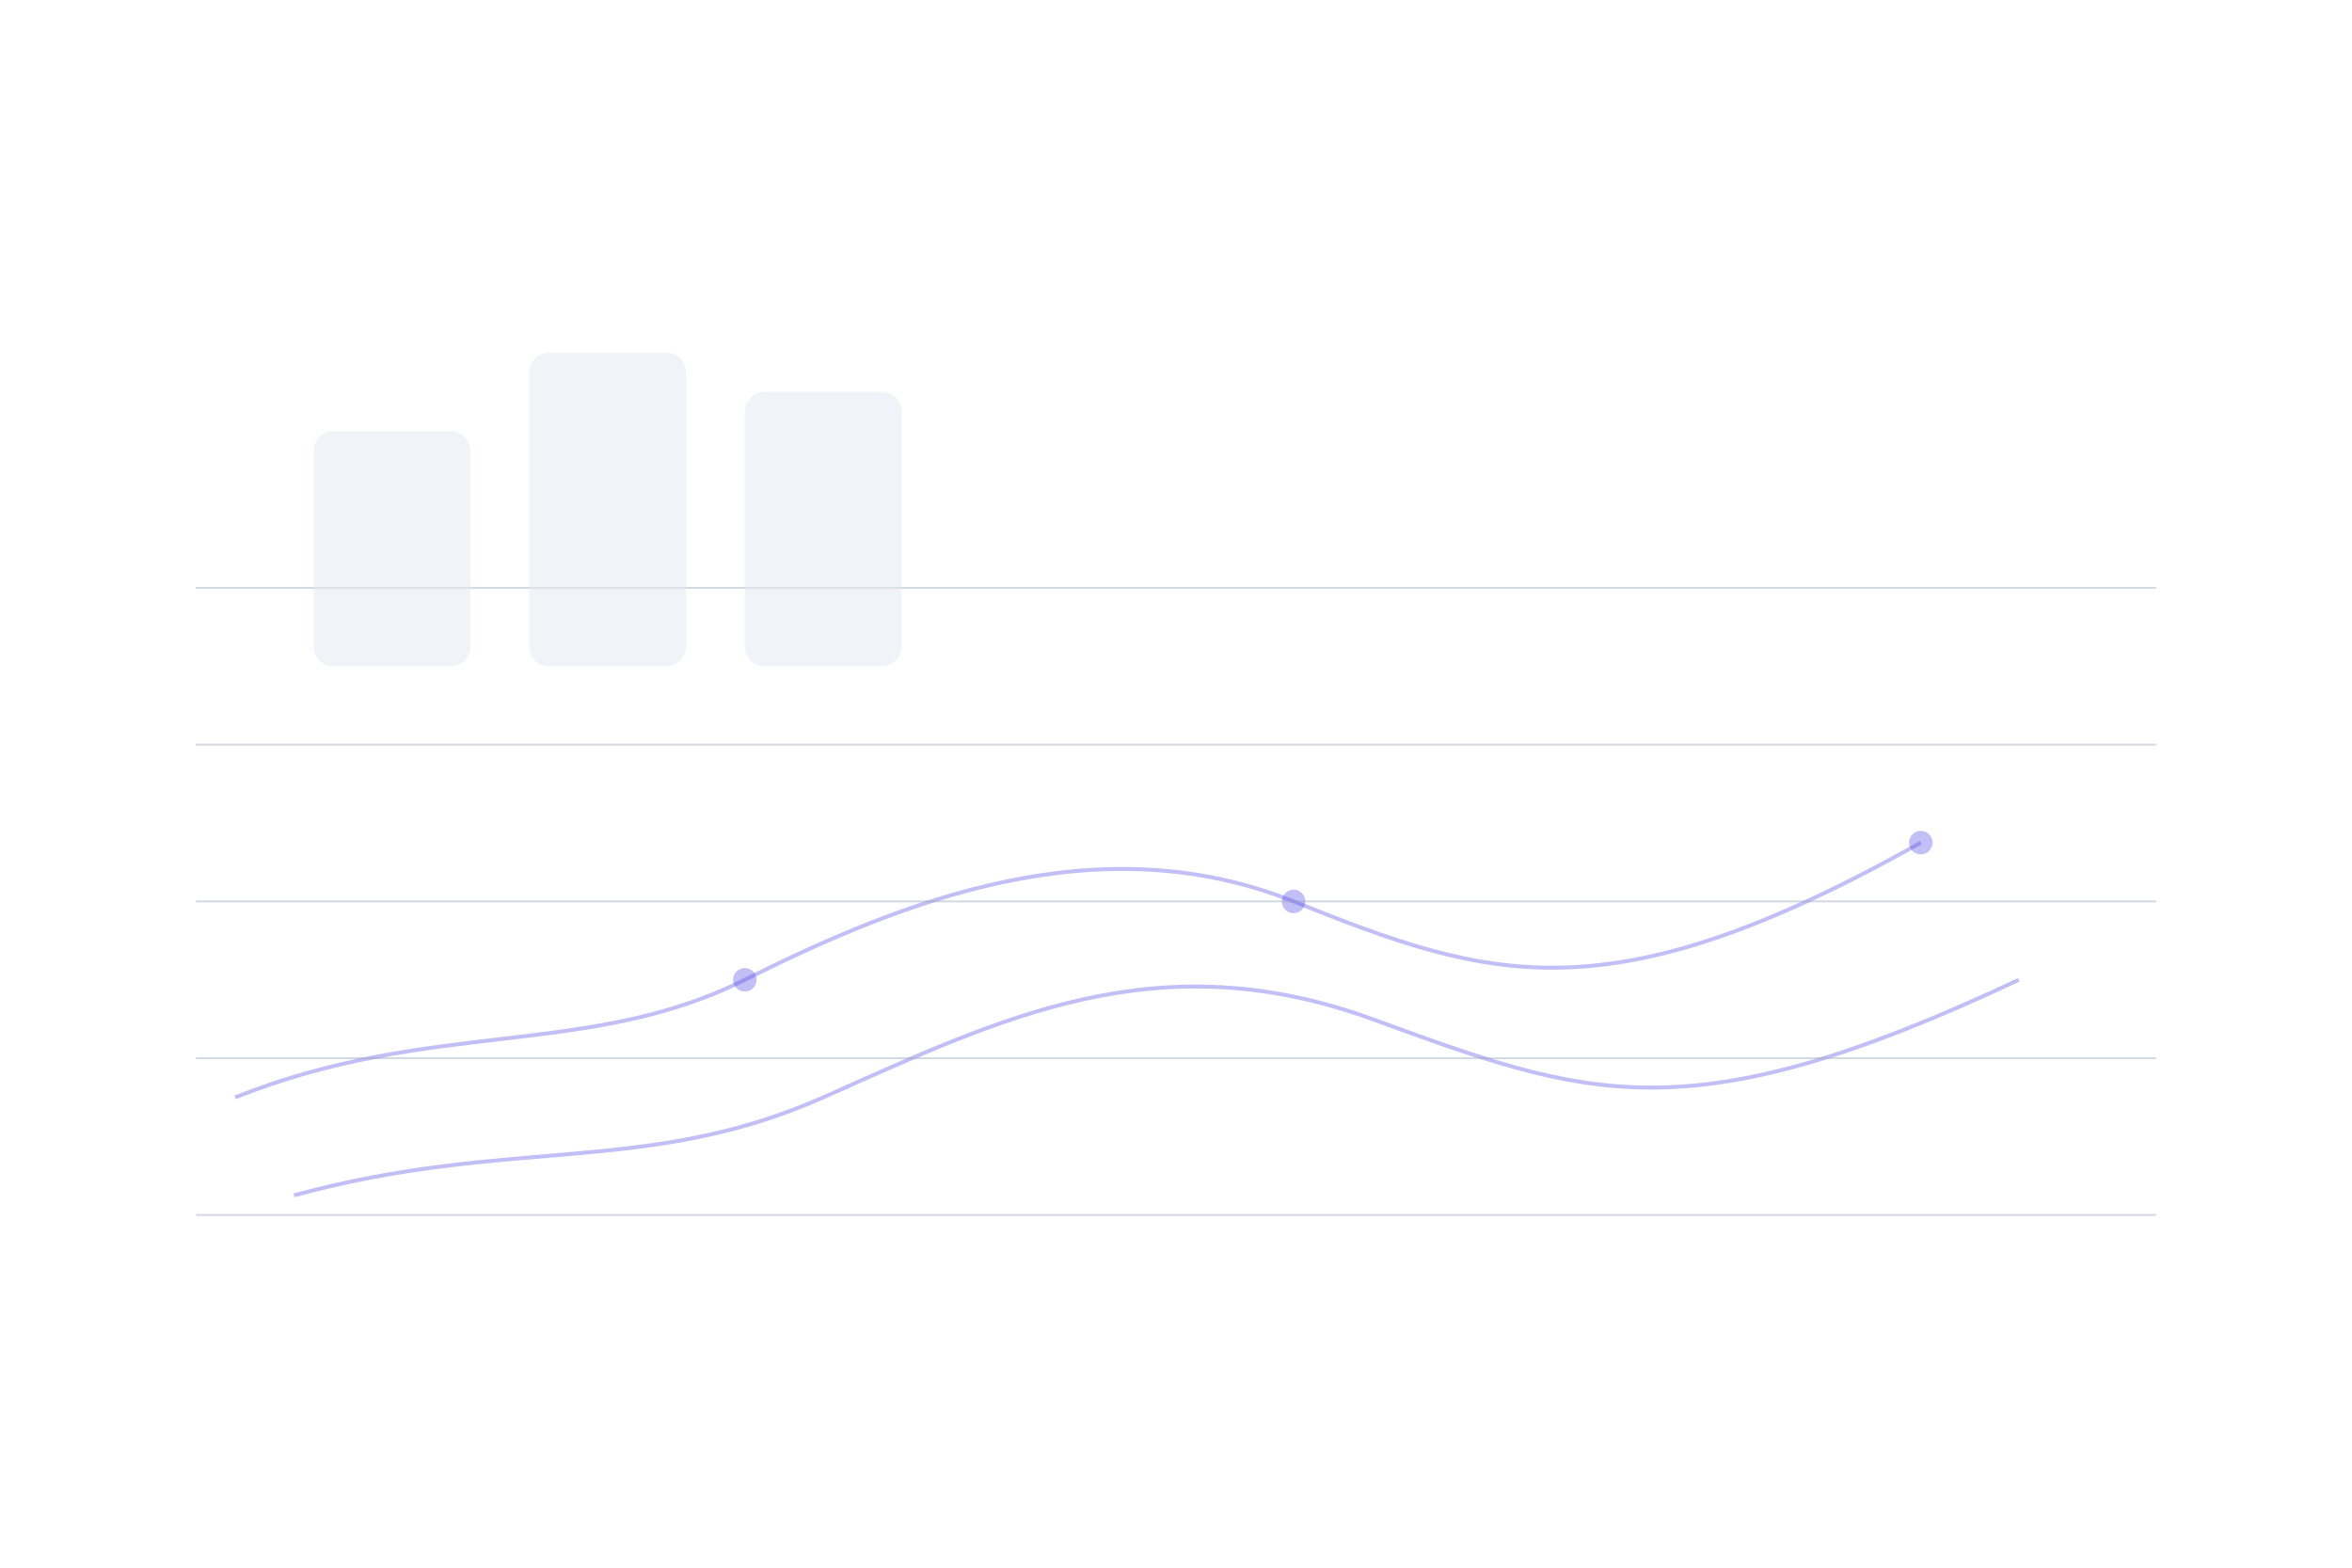
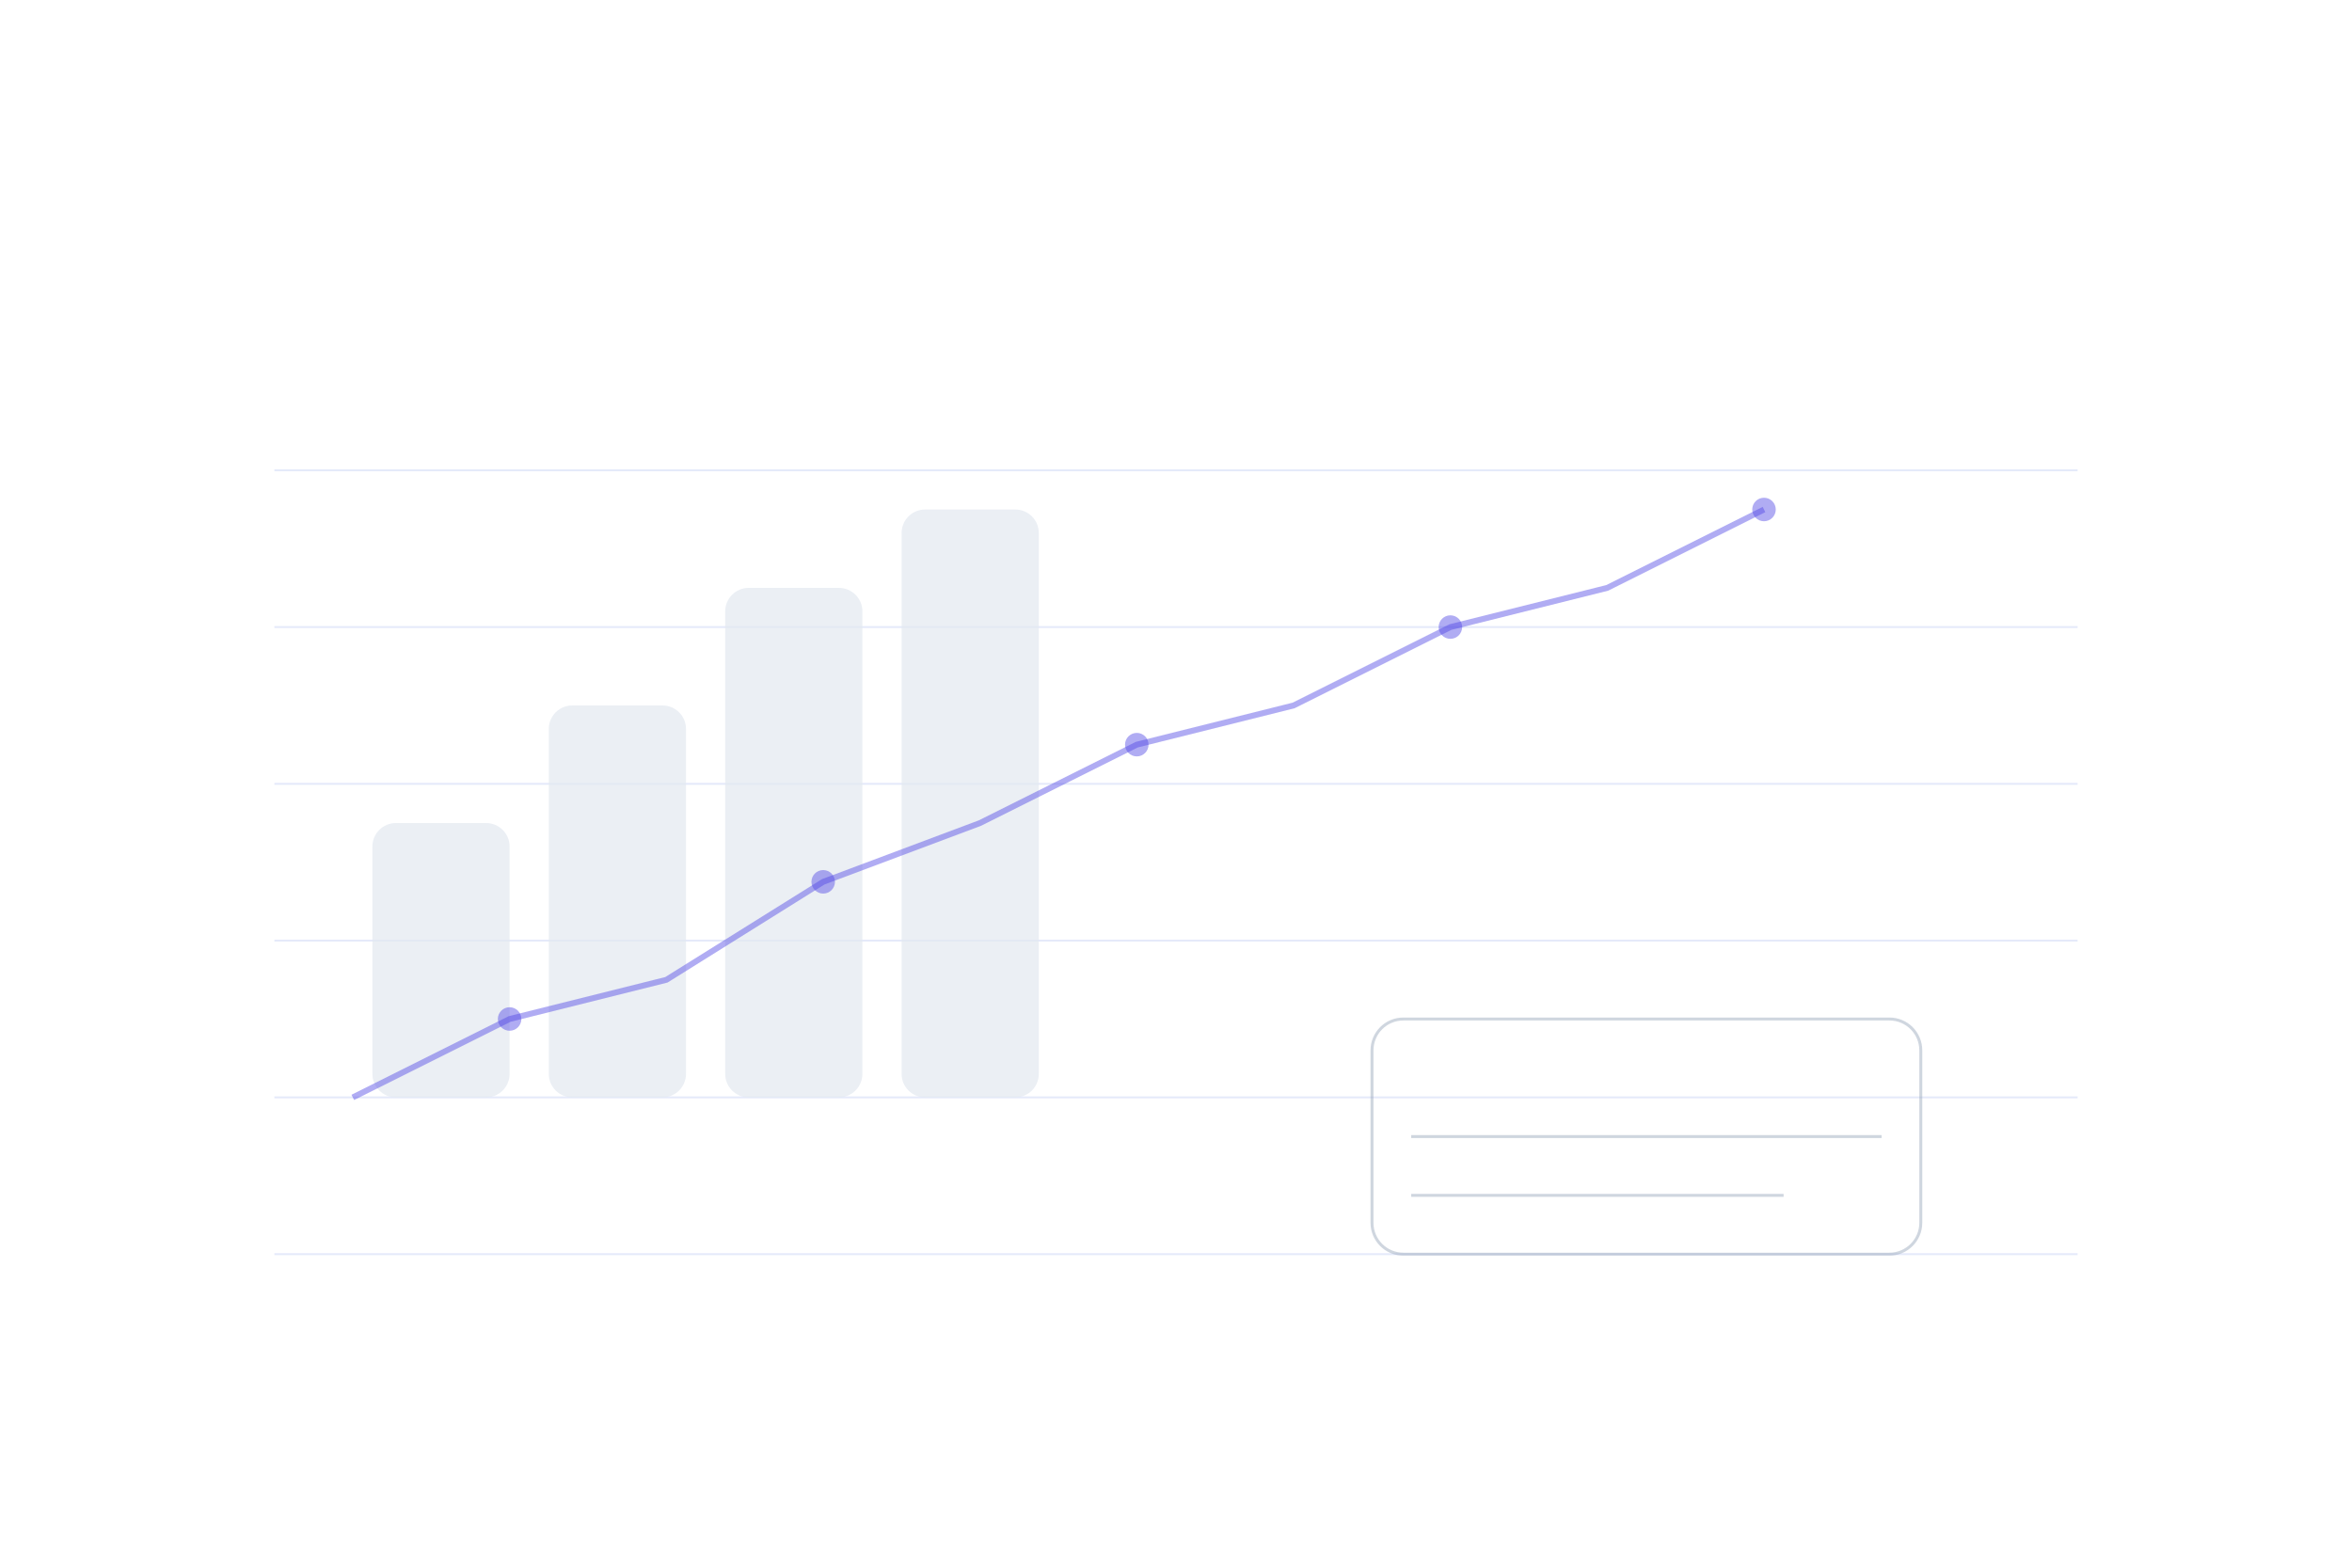
<svg xmlns="http://www.w3.org/2000/svg" width="1200" height="800" viewBox="0 0 1200 800">
  <rect width="1200" height="800" fill="none" />
-   <g fill="none" stroke="#4F46E5" stroke-width="2" opacity="0.35">
-     <path d="M120 560 C 220 520, 300 540, 380 500 S 560 420, 660 460 820 520, 980 430" />
-     <path d="M150 610 C 260 580, 330 600, 420 560 S 590 480, 700 520 860 580, 1030 500" />
+   <g fill="none" stroke="#CBD5F5" stroke-width="1" opacity="0.5">
+     <path d="M140 240 H 1060" />
+     <path d="M140 320 H 1060" />
+     <path d="M140 400 H 1060" />
+     <path d="M140 480 H 1060" />
+     <path d="M140 560 H 1060" />
+     <path d="M140 640 H 1060" />
  </g>
-   <g fill="#4F46E5" opacity="0.35">
-     <circle cx="380" cy="500" r="6" />
-     <circle cx="660" cy="460" r="6" />
-     <circle cx="980" cy="430" r="6" />
+   <g fill="#E2E8F0" opacity="0.7">
+     <rect x="190" y="420" width="70" height="140" rx="12" />
+     <rect x="280" y="360" width="70" height="200" rx="12" />
+     <rect x="370" y="300" width="70" height="260" rx="12" />
+     <rect x="460" y="260" width="70" height="300" rx="12" />
  </g>
-   <g fill="none" stroke="#94A3B8" stroke-width="1" opacity="0.4">
-     <path d="M100 300 H 1100" />
-     <path d="M100 380 H 1100" />
-     <path d="M100 460 H 1100" />
-     <path d="M100 540 H 1100" />
-     <path d="M100 620 H 1100" />
+   <path d="M180 560 L 260 520 L 340 500 L 420 450 L 500 420 L 580 380 L 660 360 L 740 320 L 820 300 L 900 260" fill="none" stroke="#4F46E5" stroke-width="3" opacity="0.45" />
+   <g fill="#4F46E5" opacity="0.45">
+     <circle cx="260" cy="520" r="6" />
+     <circle cx="420" cy="450" r="6" />
+     <circle cx="580" cy="380" r="6" />
+     <circle cx="740" cy="320" r="6" />
+     <circle cx="900" cy="260" r="6" />
  </g>
-   <g fill="#E2E8F0" opacity="0.5">
-     <rect x="160" y="220" width="80" height="120" rx="10" />
-     <rect x="270" y="180" width="80" height="160" rx="10" />
-     <rect x="380" y="200" width="80" height="140" rx="10" />
+   <g fill="none" stroke="#94A3B8" stroke-width="1.5" opacity="0.45">
+     <rect x="700" y="520" width="280" height="120" rx="16" />
+     <path d="M720 580 H 960" />
+     <path d="M720 610 H 910" />
  </g>
</svg>
